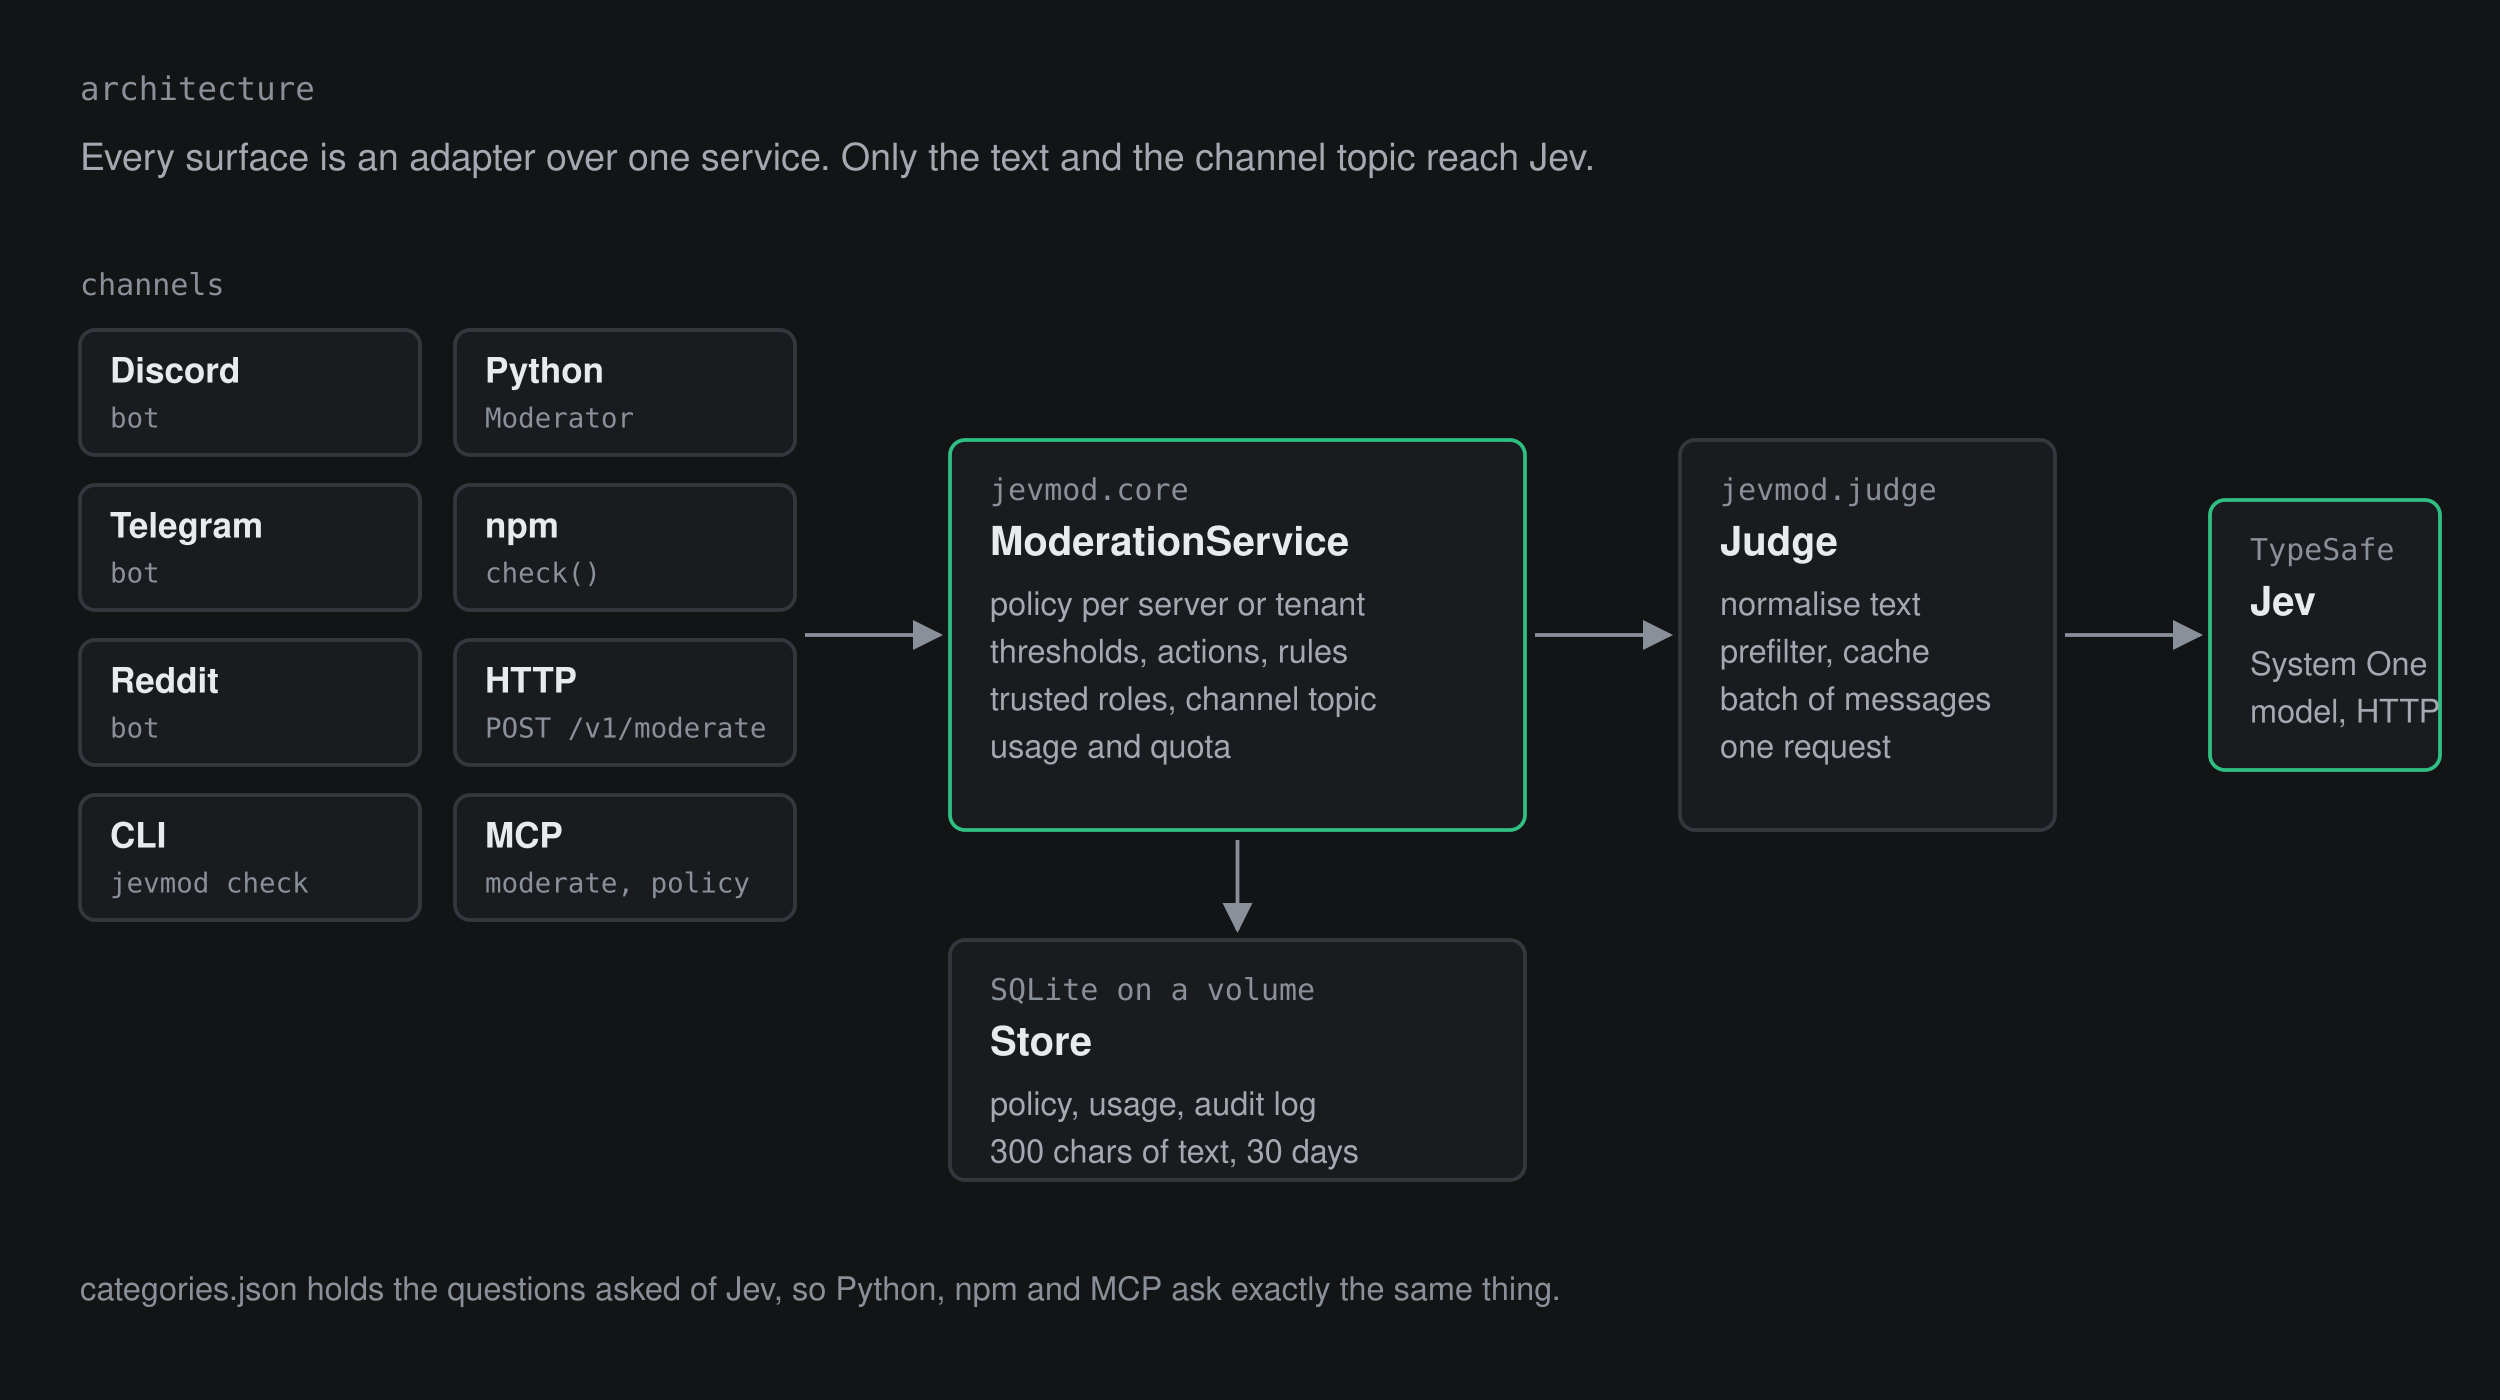
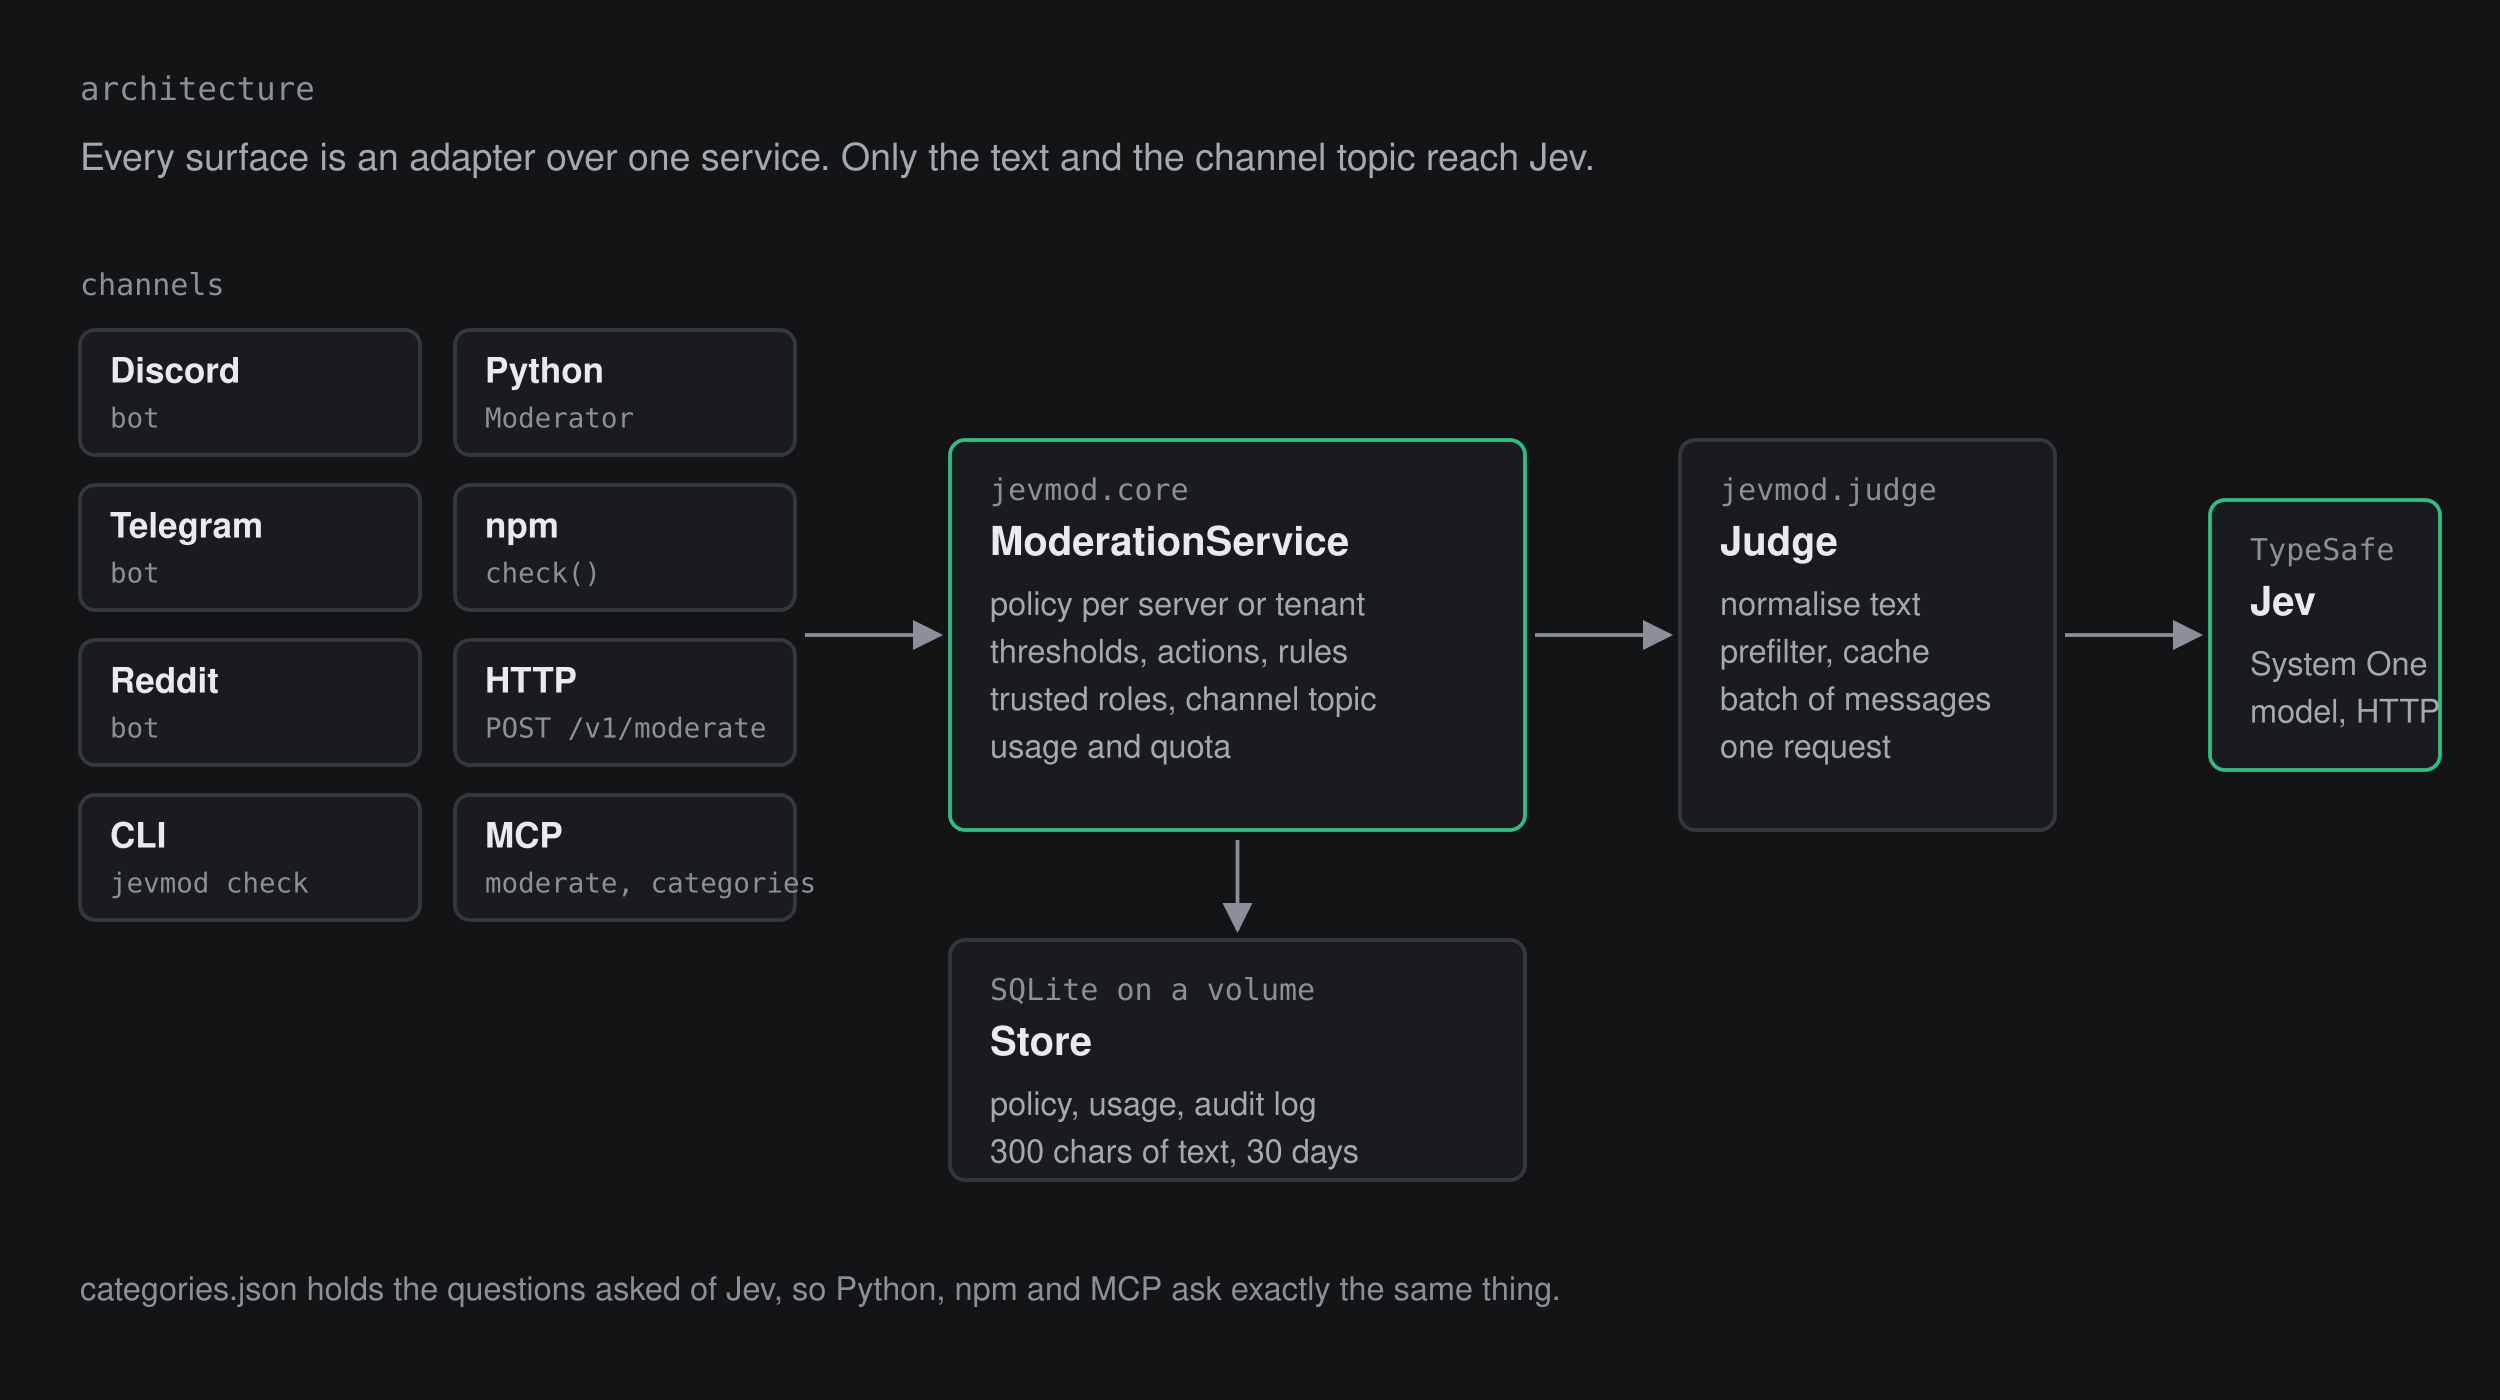
<svg xmlns="http://www.w3.org/2000/svg" viewBox="0 0 1000 560" width="1000" height="560" font-family="Geist, 'Segoe UI', Helvetica, Arial, sans-serif" role="img" aria-label="jevmod architecture: channels, ModerationService, Judge, Jev, and the local store">
  <defs>
    <marker id="arrow" viewBox="0 0 10 10" refX="9" refY="5" markerWidth="8" markerHeight="8" orient="auto-start-reverse">
      <path d="M0,0 L10,5 L0,10 z" fill="#8a9099" />
    </marker>
    <marker id="arrow-accent" viewBox="0 0 10 10" refX="9" refY="5" markerWidth="8" markerHeight="8" orient="auto-start-reverse">
      <path d="M0,0 L10,5 L0,10 z" fill="#2fbf83" />
    </marker>
  </defs>
  <rect width="1000" height="560" fill="#131416" />
  <text x="32" y="40" font-family="'Geist Mono', Consolas, 'SF Mono', Menlo, monospace" font-size="13" font-weight="400" fill="#8a9099" text-anchor="start">architecture</text>
  <text x="32" y="68" font-family="Geist, 'Segoe UI', Helvetica, Arial, sans-serif" font-size="15" font-weight="400" fill="#a3a8b1" text-anchor="start">Every surface is an adapter over one service. Only the text and the channel topic reach Jev.</text>
  <text x="32" y="118" font-family="'Geist Mono', Consolas, 'SF Mono', Menlo, monospace" font-size="12" font-weight="400" fill="#8a9099" text-anchor="start">channels</text>
  <rect x="32" y="132" width="136" height="50" rx="6" fill="#191b1e" stroke="#34383e" stroke-width="1.5" />
  <text x="44" y="153" font-family="Geist, 'Segoe UI', Helvetica, Arial, sans-serif" font-size="14" font-weight="600" fill="#e8eaed" text-anchor="start">Discord</text>
  <text x="44" y="171" font-family="'Geist Mono', Consolas, 'SF Mono', Menlo, monospace" font-size="11" font-weight="400" fill="#8a9099" text-anchor="start">bot</text>
  <rect x="32" y="194" width="136" height="50" rx="6" fill="#191b1e" stroke="#34383e" stroke-width="1.5" />
  <text x="44" y="215" font-family="Geist, 'Segoe UI', Helvetica, Arial, sans-serif" font-size="14" font-weight="600" fill="#e8eaed" text-anchor="start">Telegram</text>
  <text x="44" y="233" font-family="'Geist Mono', Consolas, 'SF Mono', Menlo, monospace" font-size="11" font-weight="400" fill="#8a9099" text-anchor="start">bot</text>
  <rect x="32" y="256" width="136" height="50" rx="6" fill="#191b1e" stroke="#34383e" stroke-width="1.5" />
  <text x="44" y="277" font-family="Geist, 'Segoe UI', Helvetica, Arial, sans-serif" font-size="14" font-weight="600" fill="#e8eaed" text-anchor="start">Reddit</text>
  <text x="44" y="295" font-family="'Geist Mono', Consolas, 'SF Mono', Menlo, monospace" font-size="11" font-weight="400" fill="#8a9099" text-anchor="start">bot</text>
  <rect x="32" y="318" width="136" height="50" rx="6" fill="#191b1e" stroke="#34383e" stroke-width="1.5" />
  <text x="44" y="339" font-family="Geist, 'Segoe UI', Helvetica, Arial, sans-serif" font-size="14" font-weight="600" fill="#e8eaed" text-anchor="start">CLI</text>
  <text x="44" y="357" font-family="'Geist Mono', Consolas, 'SF Mono', Menlo, monospace" font-size="11" font-weight="400" fill="#8a9099" text-anchor="start">jevmod check</text>
  <rect x="182" y="132" width="136" height="50" rx="6" fill="#191b1e" stroke="#34383e" stroke-width="1.5" />
  <text x="194" y="153" font-family="Geist, 'Segoe UI', Helvetica, Arial, sans-serif" font-size="14" font-weight="600" fill="#e8eaed" text-anchor="start">Python</text>
  <text x="194" y="171" font-family="'Geist Mono', Consolas, 'SF Mono', Menlo, monospace" font-size="11" font-weight="400" fill="#8a9099" text-anchor="start">Moderator</text>
  <rect x="182" y="194" width="136" height="50" rx="6" fill="#191b1e" stroke="#34383e" stroke-width="1.5" />
  <text x="194" y="215" font-family="Geist, 'Segoe UI', Helvetica, Arial, sans-serif" font-size="14" font-weight="600" fill="#e8eaed" text-anchor="start">npm</text>
  <text x="194" y="233" font-family="'Geist Mono', Consolas, 'SF Mono', Menlo, monospace" font-size="11" font-weight="400" fill="#8a9099" text-anchor="start">check()</text>
  <rect x="182" y="256" width="136" height="50" rx="6" fill="#191b1e" stroke="#34383e" stroke-width="1.5" />
  <text x="194" y="277" font-family="Geist, 'Segoe UI', Helvetica, Arial, sans-serif" font-size="14" font-weight="600" fill="#e8eaed" text-anchor="start">HTTP</text>
  <text x="194" y="295" font-family="'Geist Mono', Consolas, 'SF Mono', Menlo, monospace" font-size="11" font-weight="400" fill="#8a9099" text-anchor="start">POST /v1/moderate</text>
  <rect x="182" y="318" width="136" height="50" rx="6" fill="#191b1e" stroke="#34383e" stroke-width="1.5" />
  <text x="194" y="339" font-family="Geist, 'Segoe UI', Helvetica, Arial, sans-serif" font-size="14" font-weight="600" fill="#e8eaed" text-anchor="start">MCP</text>
-   <text x="194" y="357" font-family="'Geist Mono', Consolas, 'SF Mono', Menlo, monospace" font-size="11" font-weight="400" fill="#8a9099" text-anchor="start">moderate, policy</text>
+   <text x="194" y="357" font-family="'Geist Mono', Consolas, 'SF Mono', Menlo, monospace" font-size="11" font-weight="400" fill="#8a9099" text-anchor="start">moderate, categories</text>
  <line x1="322" y1="254" x2="376" y2="254" stroke="#8a9099" stroke-width="1.5" marker-end="url(#arrow)" />
  <rect x="380" y="176" width="230" height="156" rx="6" fill="#191b1e" stroke="#2fbf83" stroke-width="1.5" />
  <text x="396" y="200" font-family="'Geist Mono', Consolas, 'SF Mono', Menlo, monospace" font-size="12" font-weight="400" fill="#8a9099" text-anchor="start">jevmod.core</text>
  <text x="396" y="222" font-family="Geist, 'Segoe UI', Helvetica, Arial, sans-serif" font-size="16" font-weight="600" fill="#e8eaed" text-anchor="start">ModerationService</text>
  <text x="396" y="246" font-family="Geist, 'Segoe UI', Helvetica, Arial, sans-serif" font-size="13" font-weight="400" fill="#a3a8b1" text-anchor="start">policy per server or tenant</text>
  <text x="396" y="265" font-family="Geist, 'Segoe UI', Helvetica, Arial, sans-serif" font-size="13" font-weight="400" fill="#a3a8b1" text-anchor="start">thresholds, actions, rules</text>
  <text x="396" y="284" font-family="Geist, 'Segoe UI', Helvetica, Arial, sans-serif" font-size="13" font-weight="400" fill="#a3a8b1" text-anchor="start">trusted roles, channel topic</text>
  <text x="396" y="303" font-family="Geist, 'Segoe UI', Helvetica, Arial, sans-serif" font-size="13" font-weight="400" fill="#a3a8b1" text-anchor="start">usage and quota</text>
  <line x1="614" y1="254" x2="668" y2="254" stroke="#8a9099" stroke-width="1.5" marker-end="url(#arrow)" />
  <rect x="672" y="176" width="150" height="156" rx="6" fill="#191b1e" stroke="#34383e" stroke-width="1.5" />
  <text x="688" y="200" font-family="'Geist Mono', Consolas, 'SF Mono', Menlo, monospace" font-size="12" font-weight="400" fill="#8a9099" text-anchor="start">jevmod.judge</text>
  <text x="688" y="222" font-family="Geist, 'Segoe UI', Helvetica, Arial, sans-serif" font-size="16" font-weight="600" fill="#e8eaed" text-anchor="start">Judge</text>
  <text x="688" y="246" font-family="Geist, 'Segoe UI', Helvetica, Arial, sans-serif" font-size="13" font-weight="400" fill="#a3a8b1" text-anchor="start">normalise text</text>
  <text x="688" y="265" font-family="Geist, 'Segoe UI', Helvetica, Arial, sans-serif" font-size="13" font-weight="400" fill="#a3a8b1" text-anchor="start">prefilter, cache</text>
  <text x="688" y="284" font-family="Geist, 'Segoe UI', Helvetica, Arial, sans-serif" font-size="13" font-weight="400" fill="#a3a8b1" text-anchor="start">batch of messages</text>
  <text x="688" y="303" font-family="Geist, 'Segoe UI', Helvetica, Arial, sans-serif" font-size="13" font-weight="400" fill="#a3a8b1" text-anchor="start">one request</text>
  <line x1="826" y1="254" x2="880" y2="254" stroke="#8a9099" stroke-width="1.5" marker-end="url(#arrow)" />
  <rect x="884" y="200" width="92" height="108" rx="6" fill="#191b1e" stroke="#2fbf83" stroke-width="1.5" />
  <text x="900" y="224" font-family="'Geist Mono', Consolas, 'SF Mono', Menlo, monospace" font-size="12" font-weight="400" fill="#8a9099" text-anchor="start">TypeSafe</text>
  <text x="900" y="246" font-family="Geist, 'Segoe UI', Helvetica, Arial, sans-serif" font-size="16" font-weight="600" fill="#e8eaed" text-anchor="start">Jev</text>
  <text x="900" y="270" font-family="Geist, 'Segoe UI', Helvetica, Arial, sans-serif" font-size="13" font-weight="400" fill="#a3a8b1" text-anchor="start">System One</text>
  <text x="900" y="289" font-family="Geist, 'Segoe UI', Helvetica, Arial, sans-serif" font-size="13" font-weight="400" fill="#a3a8b1" text-anchor="start">model, HTTP</text>
  <path d="M495,336 L495,372" fill="none" stroke="#8a9099" stroke-width="1.5" marker-end="url(#arrow)" />
  <rect x="380" y="376" width="230" height="96" rx="6" fill="#191b1e" stroke="#34383e" stroke-width="1.5" />
  <text x="396" y="400" font-family="'Geist Mono', Consolas, 'SF Mono', Menlo, monospace" font-size="12" font-weight="400" fill="#8a9099" text-anchor="start">SQLite on a volume</text>
  <text x="396" y="422" font-family="Geist, 'Segoe UI', Helvetica, Arial, sans-serif" font-size="16" font-weight="600" fill="#e8eaed" text-anchor="start">Store</text>
  <text x="396" y="446" font-family="Geist, 'Segoe UI', Helvetica, Arial, sans-serif" font-size="13" font-weight="400" fill="#a3a8b1" text-anchor="start">policy, usage, audit log</text>
  <text x="396" y="465" font-family="Geist, 'Segoe UI', Helvetica, Arial, sans-serif" font-size="13" font-weight="400" fill="#a3a8b1" text-anchor="start">300 chars of text, 30 days</text>
  <text x="32" y="520" font-family="Geist, 'Segoe UI', Helvetica, Arial, sans-serif" font-size="13" font-weight="400" fill="#8a9099" text-anchor="start">categories.json holds the questions asked of Jev, so Python, npm and MCP ask exactly the same thing.</text>
</svg>
